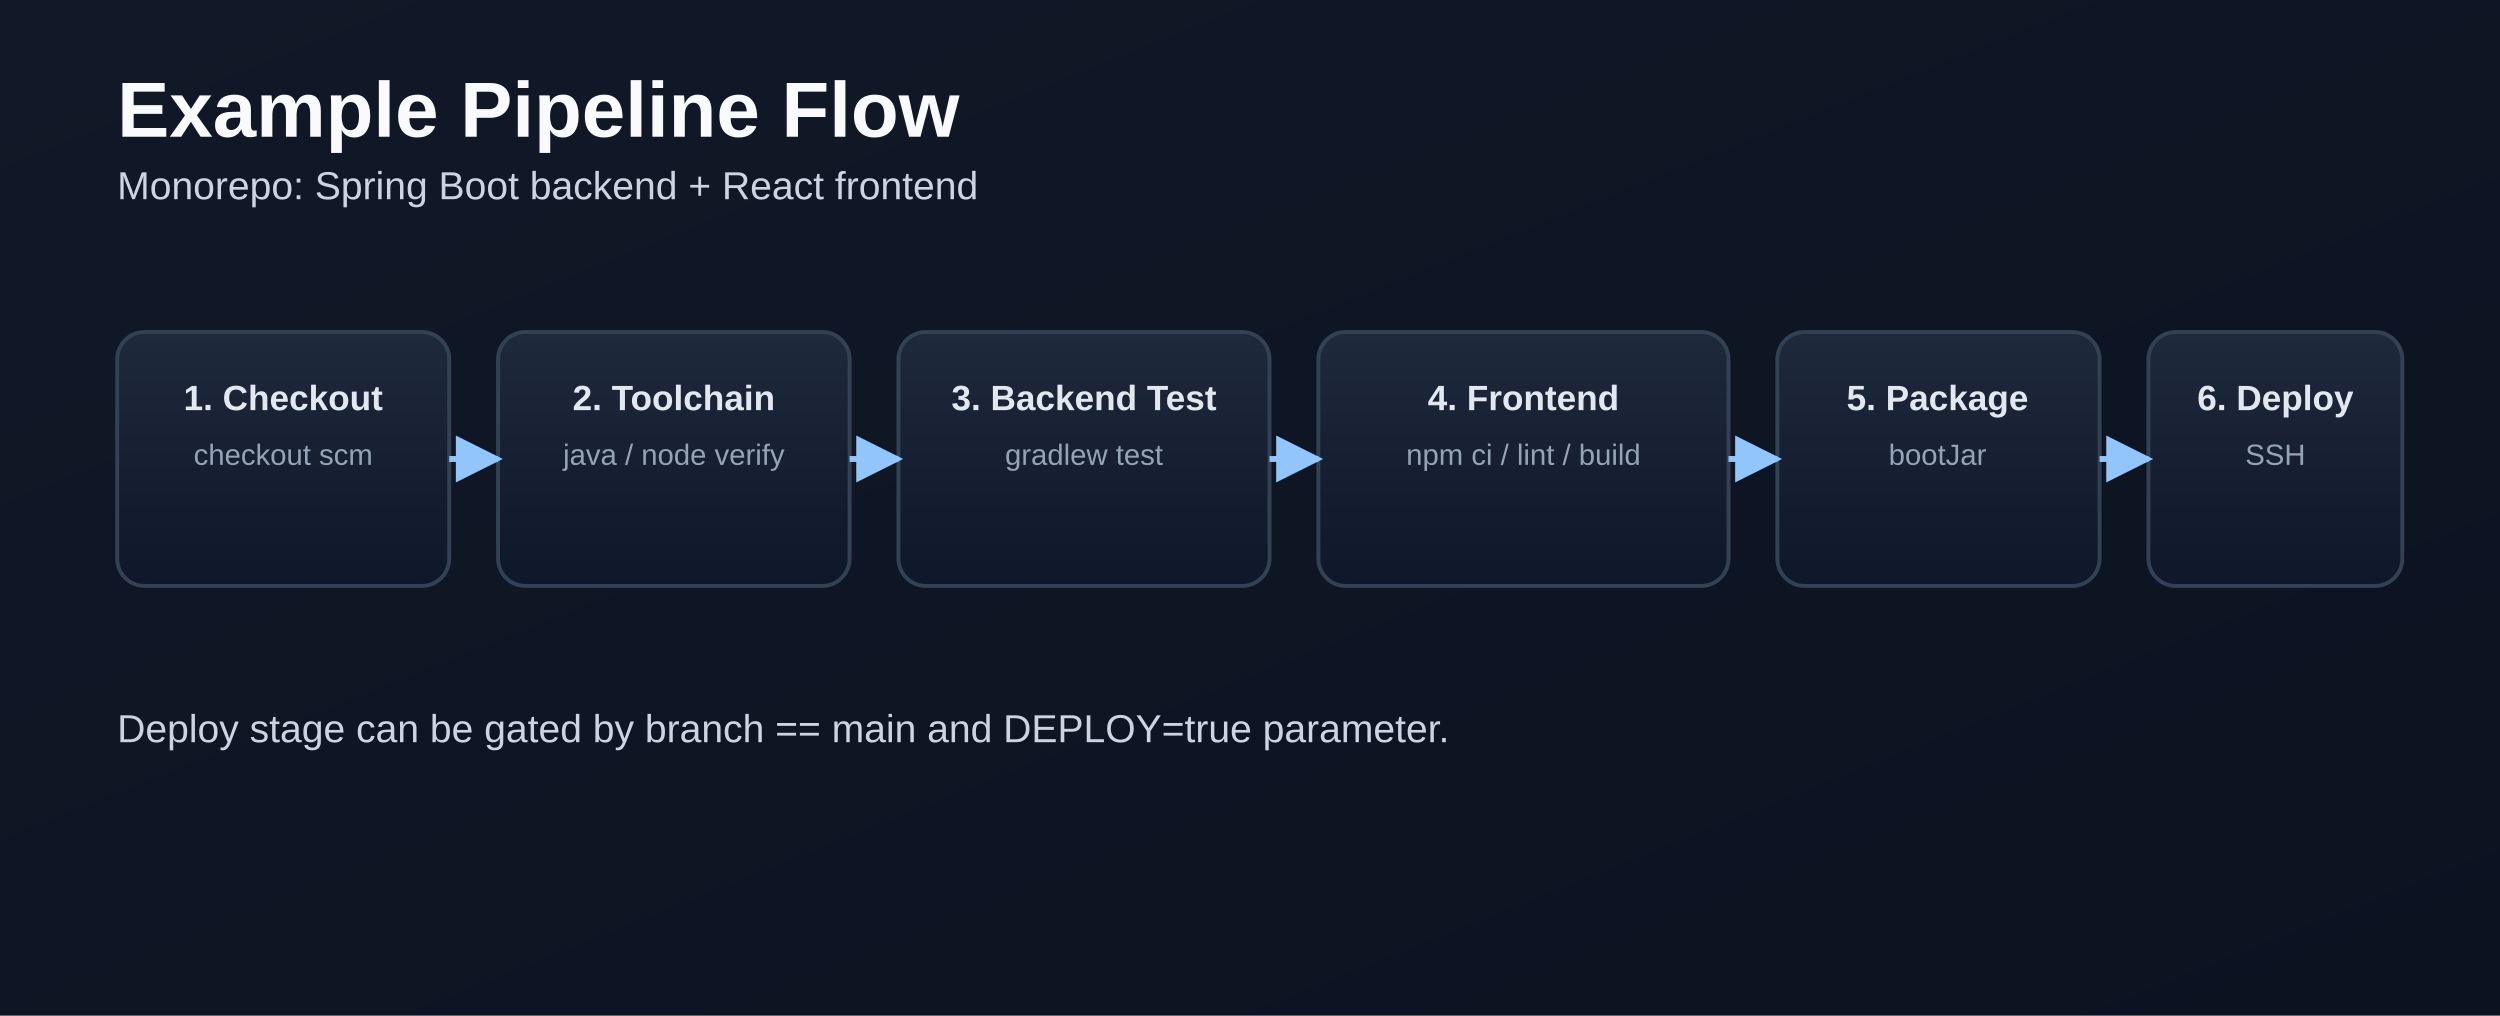
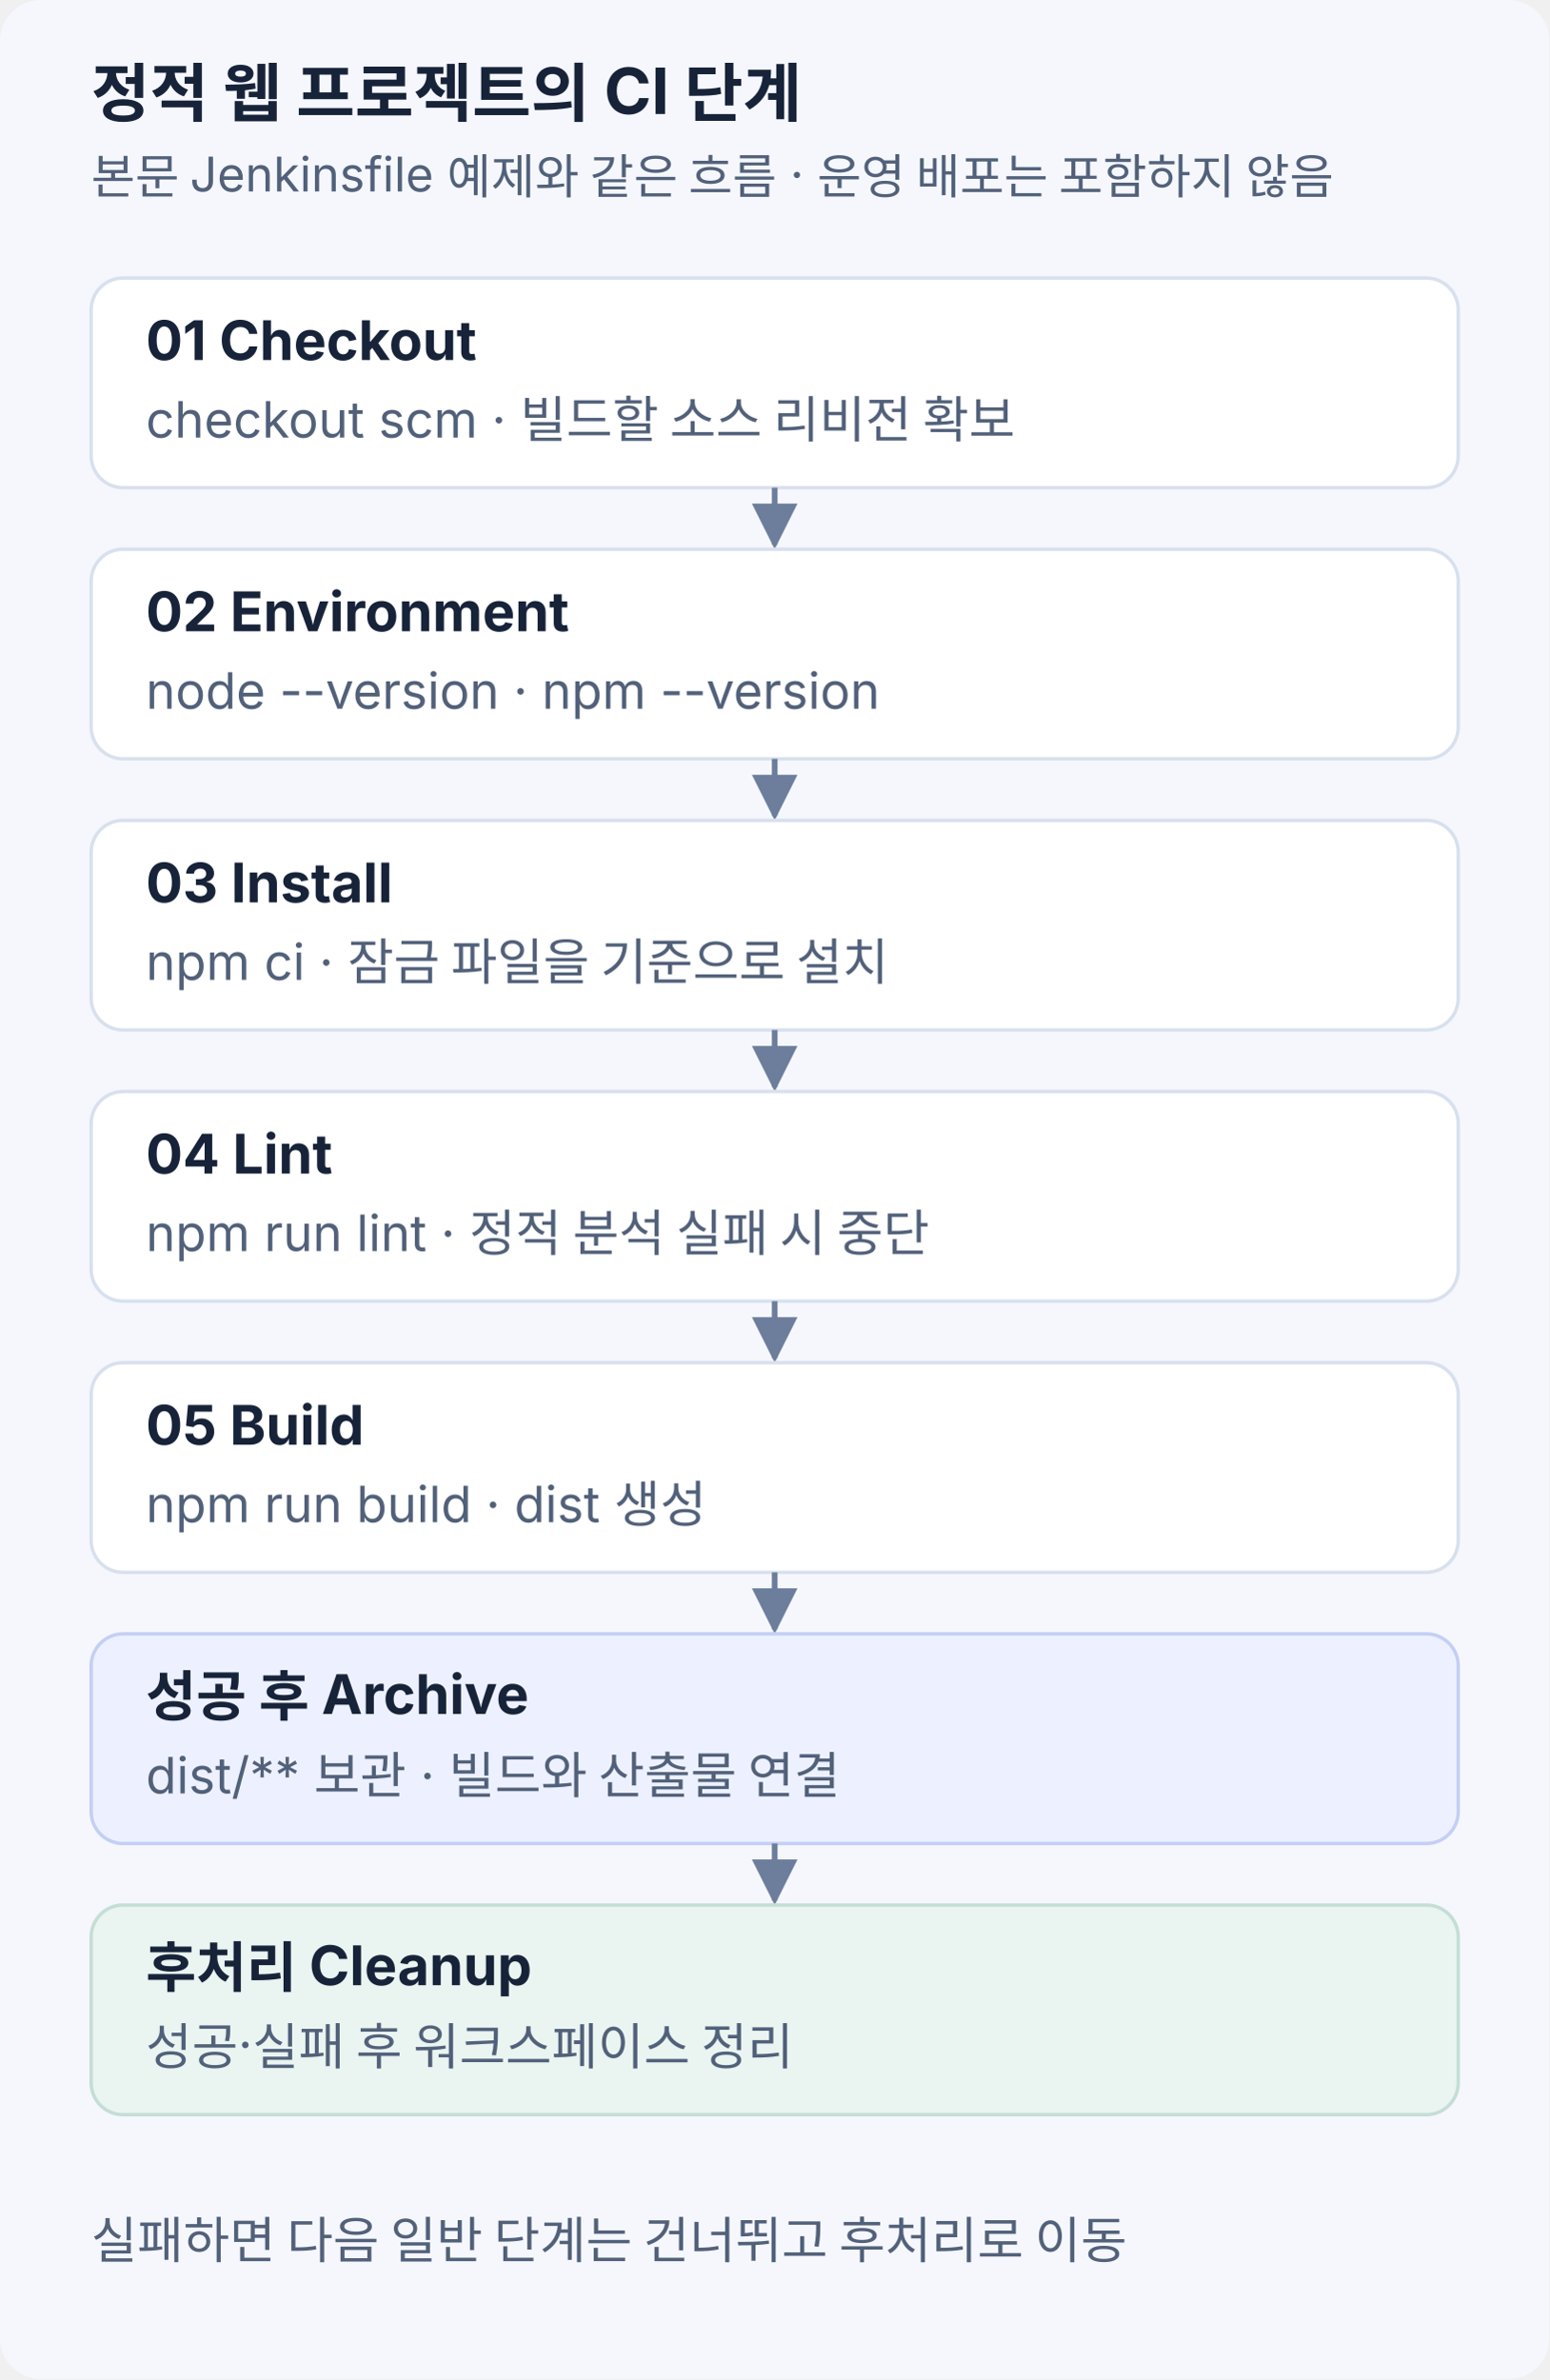
- <svg xmlns="http://www.w3.org/2000/svg" width="1280" height="520" viewBox="0 0 1280 520" role="img" aria-labelledby="title desc">
+ <svg xmlns="http://www.w3.org/2000/svg" width="680" height="1044" viewBox="0 0 680 1044" role="img" aria-labelledby="title description">
  <defs>
-     <linearGradient id="bg" x1="0" y1="0" x2="1" y2="1">
-       <stop offset="0%" stop-color="#111827" />
-       <stop offset="100%" stop-color="#0b1220" />
-     </linearGradient>
-     <linearGradient id="stage" x1="0" y1="0" x2="0" y2="1">
-       <stop offset="0%" stop-color="#1e293b" />
-       <stop offset="100%" stop-color="#0f172a" />
-     </linearGradient>
    <marker id="arrow" viewBox="0 0 10 10" refX="9" refY="5" markerWidth="8" markerHeight="8" orient="auto-start-reverse">
-       <path d="M 0 0 L 10 5 L 0 10 z" fill="#93c5fd" />
+       <path d="M 0 0 L 10 5 L 0 10 Z" fill="#6c7e9c" />
    </marker>
-     <style>
-       .title { font: 700 40px 'Segoe UI', Arial, sans-serif; fill: #f8fafc; }
-       .subtitle { font: 500 20px 'Segoe UI', Arial, sans-serif; fill: #cbd5e1; }
-       .box { fill: url(#stage); stroke: #334155; stroke-width: 2; rx: 14; }
-       .box-title { font: 700 18px 'Segoe UI', Arial, sans-serif; fill: #e2e8f0; }
-       .box-text { font: 500 15px 'Segoe UI', Arial, sans-serif; fill: #94a3b8; }
-       .line { stroke: #93c5fd; stroke-width: 3; fill: none; marker-end: url(#arrow); }
-     </style>
  </defs>
-   <rect width="1280" height="520" fill="url(#bg)" />
-   <text x="60" y="70" class="title">Example Pipeline Flow</text>
-   <text x="60" y="102" class="subtitle">Monorepo: Spring Boot backend + React frontend</text>
-   <rect x="60" y="170" width="170" height="130" class="box" />
-   <text x="145" y="210" text-anchor="middle" class="box-title">1. Checkout</text>
-   <text x="145" y="238" text-anchor="middle" class="box-text">checkout scm</text>
-   <rect x="255" y="170" width="180" height="130" class="box" />
-   <text x="345" y="210" text-anchor="middle" class="box-title">2. Toolchain</text>
-   <text x="345" y="238" text-anchor="middle" class="box-text">java / node verify</text>
-   <rect x="460" y="170" width="190" height="130" class="box" />
-   <text x="555" y="210" text-anchor="middle" class="box-title">3. Backend Test</text>
-   <text x="555" y="238" text-anchor="middle" class="box-text">gradlew test</text>
-   <rect x="675" y="170" width="210" height="130" class="box" />
-   <text x="780" y="210" text-anchor="middle" class="box-title">4. Frontend</text>
-   <text x="780" y="238" text-anchor="middle" class="box-text">npm ci / lint / build</text>
-   <rect x="910" y="170" width="165" height="130" class="box" />
-   <text x="992" y="210" text-anchor="middle" class="box-title">5. Package</text>
-   <text x="992" y="238" text-anchor="middle" class="box-text">bootJar</text>
-   <rect x="1100" y="170" width="130" height="130" class="box" />
-   <text x="1165" y="210" text-anchor="middle" class="box-title">6. Deploy</text>
-   <text x="1165" y="238" text-anchor="middle" class="box-text">SSH</text>
-   <path d="M 230 235 L 255 235" class="line" />
-   <path d="M 435 235 L 460 235" class="line" />
-   <path d="M 650 235 L 675 235" class="line" />
-   <path d="M 885 235 L 910 235" class="line" />
-   <path d="M 1075 235 L 1100 235" class="line" />
-   <text x="60" y="380" class="subtitle">Deploy stage can be gated by branch == main and DEPLOY=true parameter.</text>
+   <rect width="680" height="1044" rx="18" fill="#f5f7fc" />
+   <g font-family="system-ui, -apple-system, BlinkMacSystemFont, 'Segoe UI', sans-serif">
+     <text x="40" y="51" font-size="28" fill="#172339" font-weight="700">정적 웹 프로젝트의 CI 단계</text>
+     <text x="40" y="85" font-size="21" fill="#52617a" font-weight="400">본문 Jenkinsfile 예제와 같은 흐름 · 운영 배포는 포함하지 않음</text>
+     <rect x="40" y="122" width="600" height="92" rx="14" fill="#fff" stroke="#d8e0ee" stroke-width="1.5" />
+     <text x="64" y="158" font-size="24" fill="#172339" font-weight="700">01  Checkout</text>
+     <text x="64" y="192" font-size="22" fill="#52617a" font-weight="400">checkout scm · 빌드할 소스 리비전 확보</text>
+     <path d="M 340 214 V 239" fill="none" stroke="#6c7e9c" stroke-width="2.5" marker-end="url(#arrow)" />
+     <rect x="40" y="241" width="600" height="92" rx="14" fill="#fff" stroke="#d8e0ee" stroke-width="1.5" />
+     <text x="64" y="277" font-size="24" fill="#172339" font-weight="700">02  Environment</text>
+     <text x="64" y="311" font-size="22" fill="#52617a" font-weight="400">node --version · npm --version</text>
+     <path d="M 340 333 V 358" fill="none" stroke="#6c7e9c" stroke-width="2.5" marker-end="url(#arrow)" />
+     <rect x="40" y="360" width="600" height="92" rx="14" fill="#fff" stroke="#d8e0ee" stroke-width="1.5" />
+     <text x="64" y="396" font-size="24" fill="#172339" font-weight="700">03  Install</text>
+     <text x="64" y="430" font-size="22" fill="#52617a" font-weight="400">npm ci · 잠금 파일을 기준으로 설치</text>
+     <path d="M 340 452 V 477" fill="none" stroke="#6c7e9c" stroke-width="2.5" marker-end="url(#arrow)" />
+     <rect x="40" y="479" width="600" height="92" rx="14" fill="#fff" stroke="#d8e0ee" stroke-width="1.5" />
+     <text x="64" y="515" font-size="24" fill="#172339" font-weight="700">04  Lint</text>
+     <text x="64" y="549" font-size="22" fill="#52617a" font-weight="400">npm run lint · 정적 분석 실패 시 중단</text>
+     <path d="M 340 571 V 596" fill="none" stroke="#6c7e9c" stroke-width="2.5" marker-end="url(#arrow)" />
+     <rect x="40" y="598" width="600" height="92" rx="14" fill="#fff" stroke="#d8e0ee" stroke-width="1.5" />
+     <text x="64" y="634" font-size="24" fill="#172339" font-weight="700">05  Build</text>
+     <text x="64" y="668" font-size="22" fill="#52617a" font-weight="400">npm run build · dist 생성</text>
+     <path d="M 340 690 V 715" fill="none" stroke="#6c7e9c" stroke-width="2.5" marker-end="url(#arrow)" />
+     <rect x="40" y="717" width="600" height="92" rx="14" fill="#edf1ff" stroke="#c4cff5" stroke-width="1.5" />
+     <text x="64" y="753" font-size="24" fill="#172339" font-weight="700">성공 후  Archive</text>
+     <text x="64" y="787" font-size="22" fill="#52617a" font-weight="400">dist/** 보관 · 빌드와 산출물 연결</text>
+     <path d="M 340 809 V 834" fill="none" stroke="#6c7e9c" stroke-width="2.5" marker-end="url(#arrow)" />
+     <rect x="40" y="836" width="600" height="92" rx="14" fill="#eaf4f1" stroke="#c4ded6" stroke-width="1.5" />
+     <text x="64" y="872" font-size="24" fill="#172339" font-weight="700">후처리  Cleanup</text>
+     <text x="64" y="906" font-size="22" fill="#52617a" font-weight="400">성공·실패 후 워크스페이스 정리</text>
+     <text x="40" y="991" font-size="22" fill="#52617a" font-weight="400">실패하면 다음 일반 단계는 건너뛰고 후처리로 이동</text>
+   </g>
</svg>
